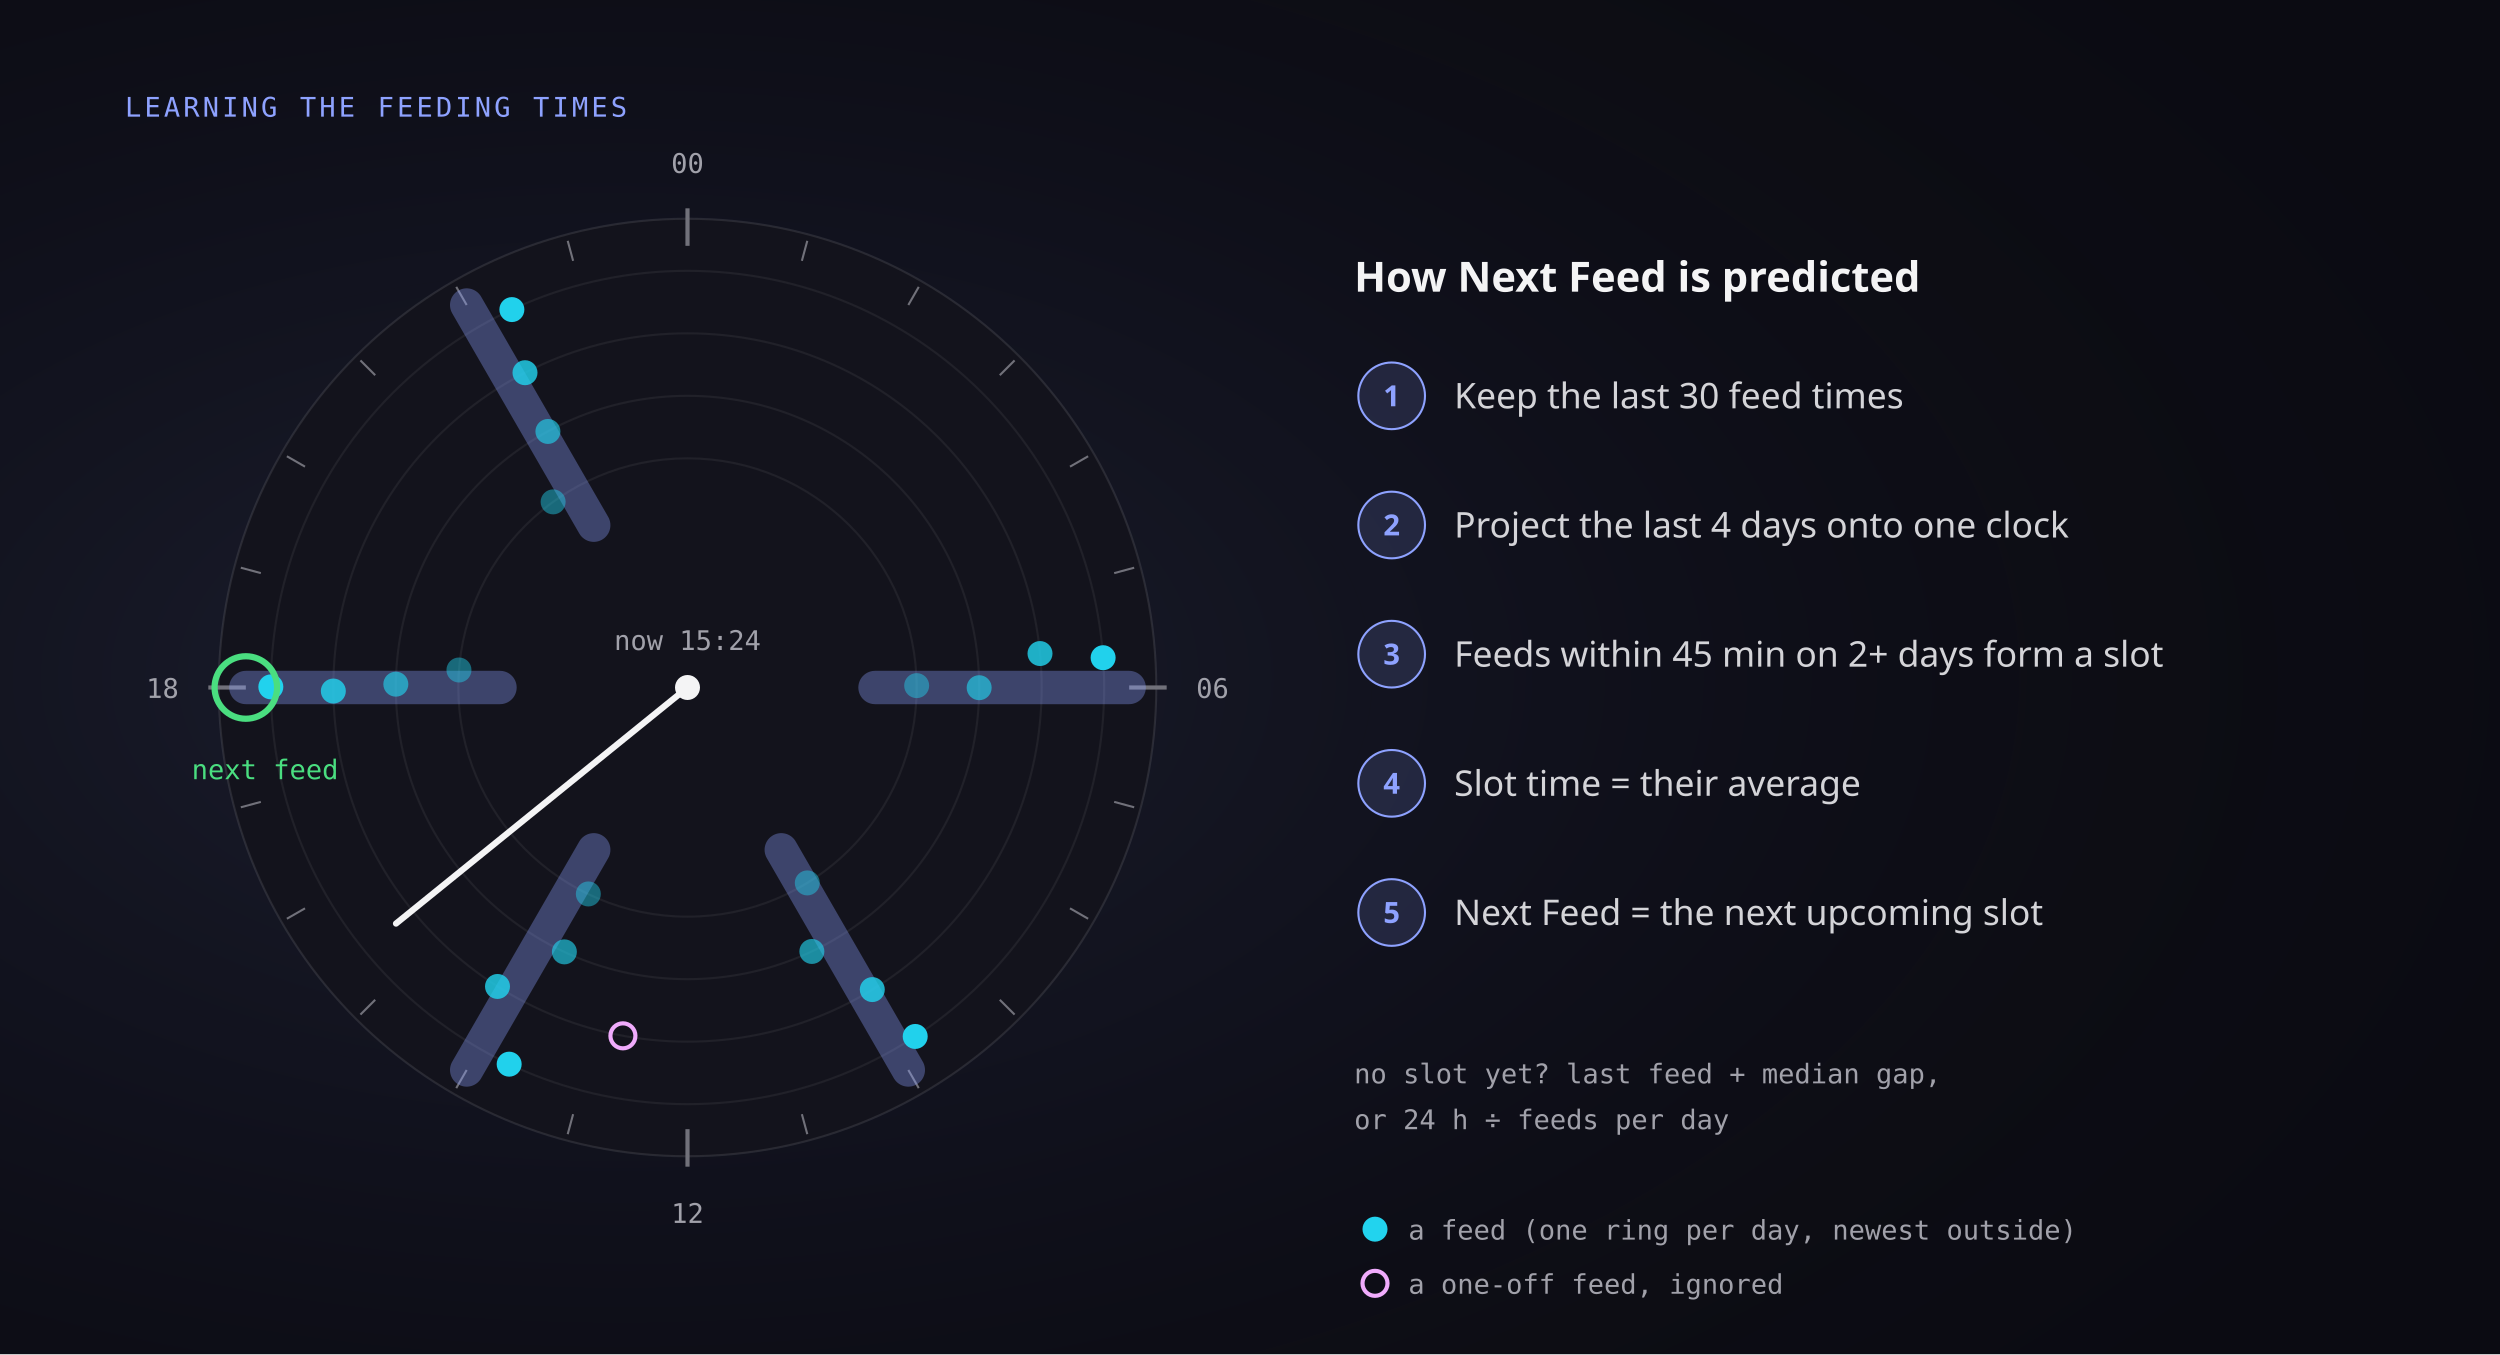
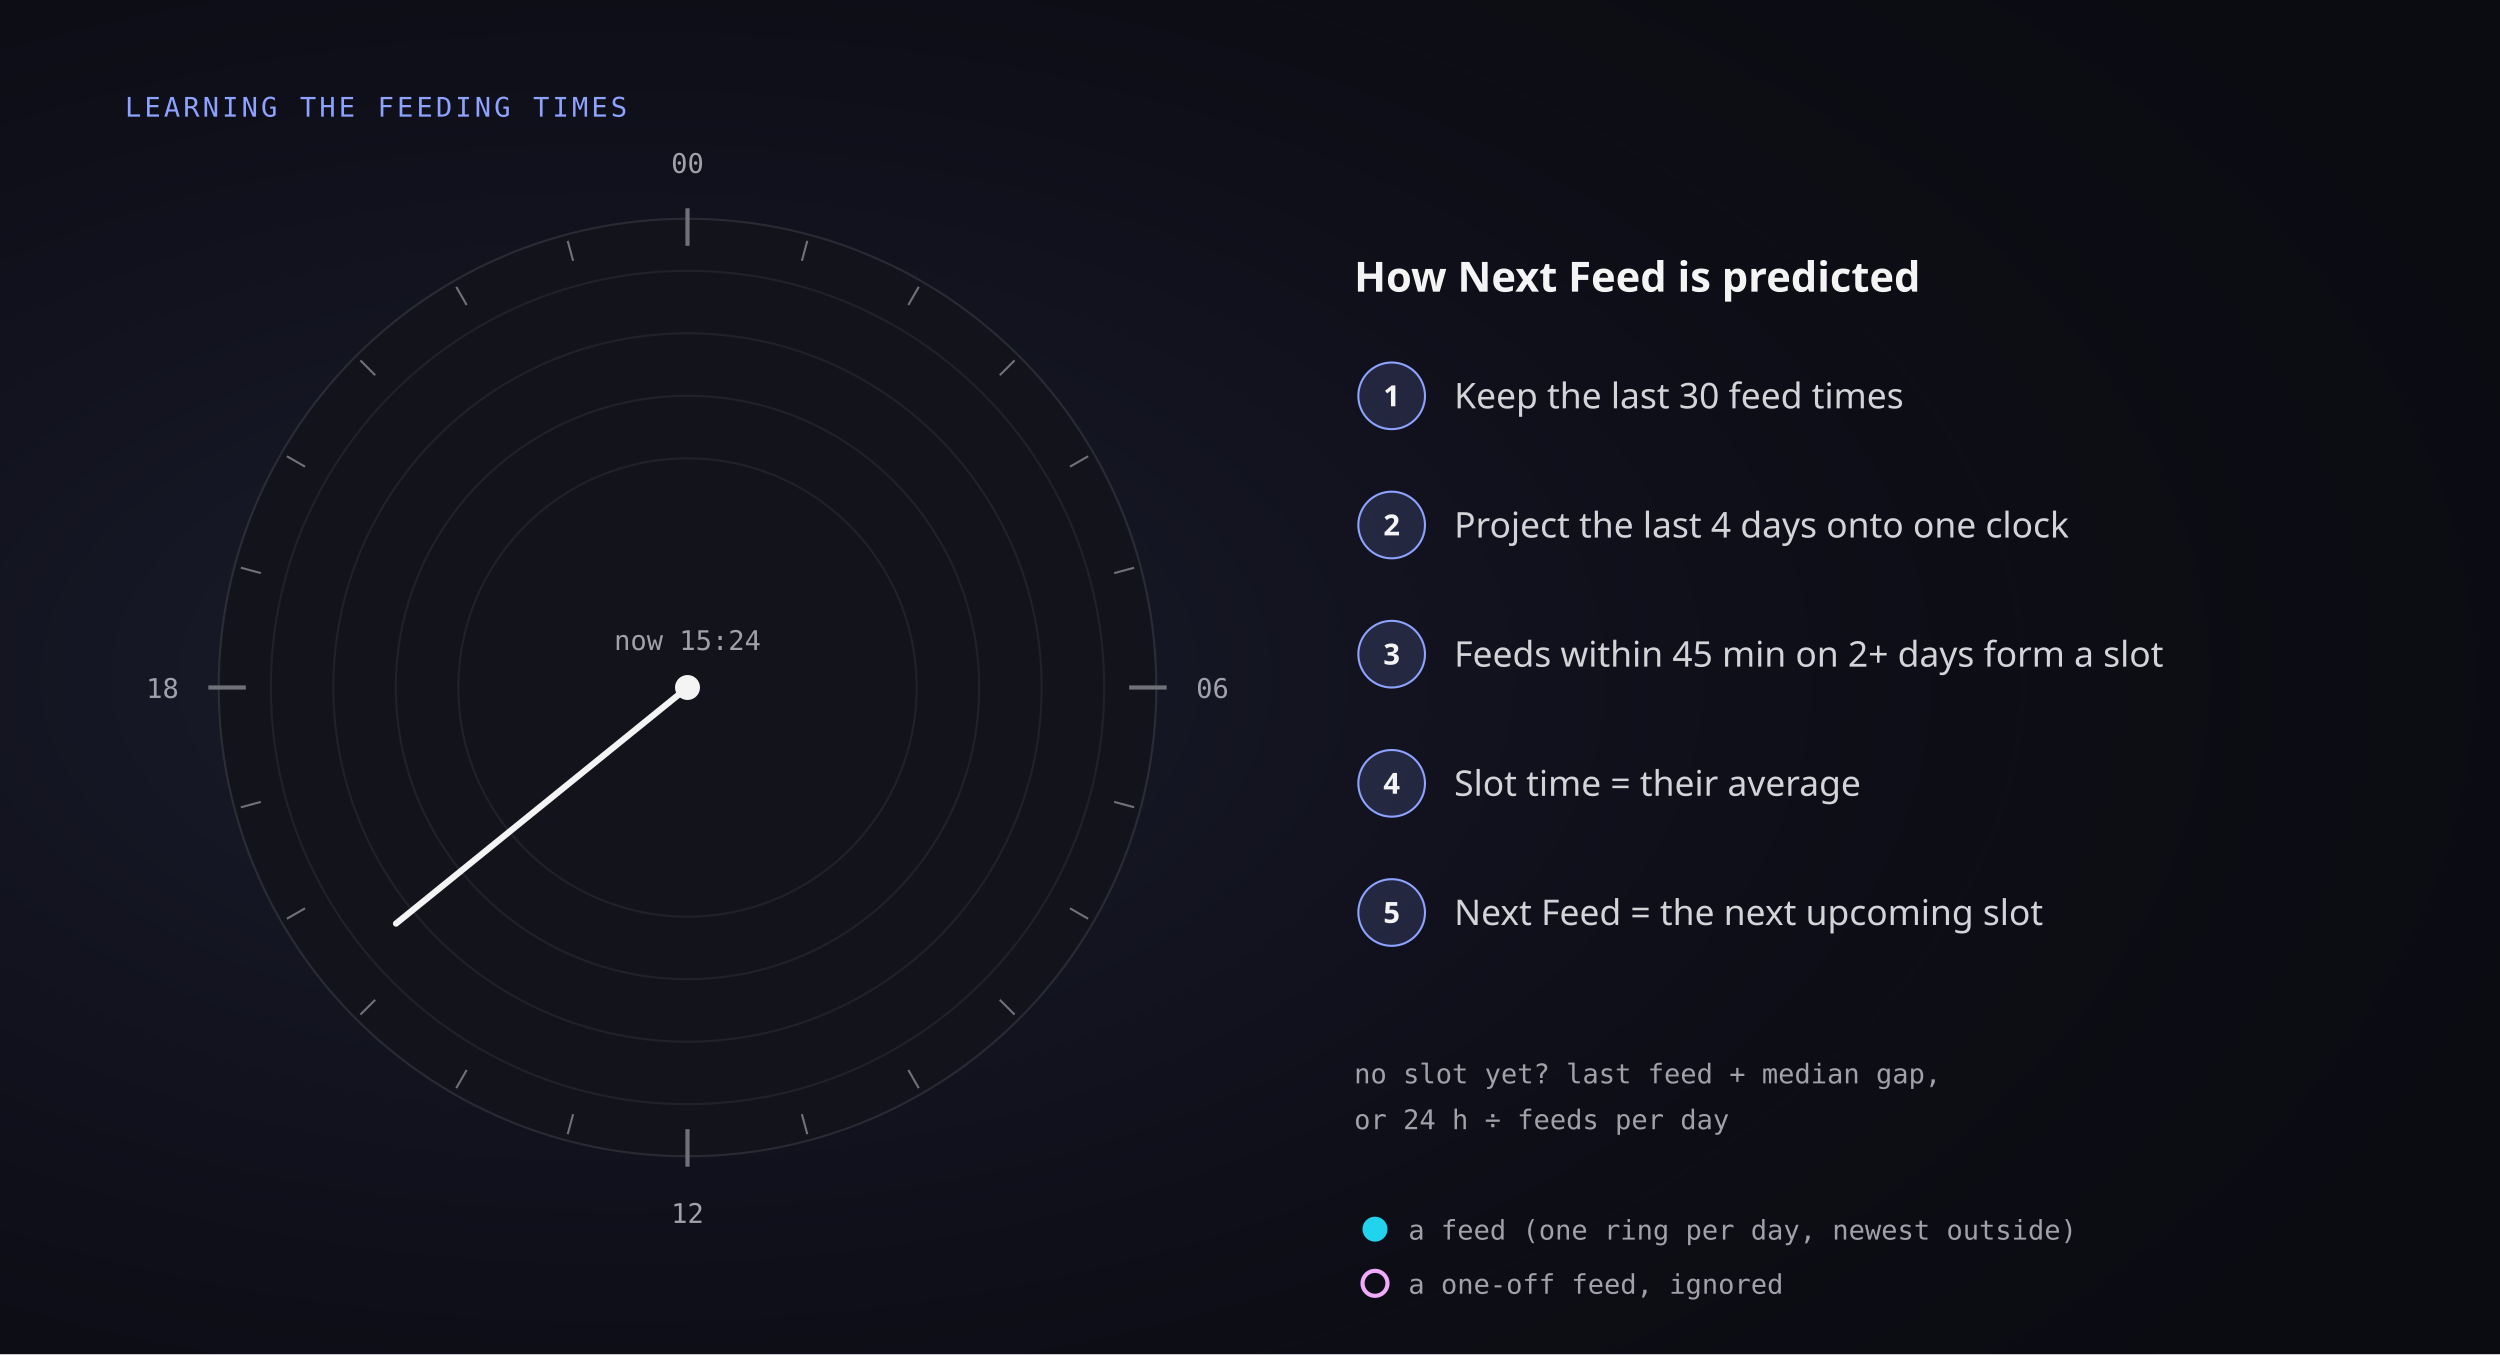
<svg xmlns="http://www.w3.org/2000/svg" viewBox="0 0 1200 650" width="1200" height="650" font-family="Geist, 'Segoe UI', system-ui, -apple-system, sans-serif">
  <defs>
    <radialGradient id="glow" cx="0.25" cy="0.5" r="0.85">
      <stop offset="0" stop-color="#8ea2ff" stop-opacity="0.13" />
      <stop offset="1" stop-color="#0b0b12" stop-opacity="0" />
    </radialGradient>
    <linearGradient id="acc" x1="0" x2="1">
      <stop offset="0" stop-color="#8ea2ff" />
      <stop offset="1" stop-color="#c4b5fd" />
    </linearGradient>
    <marker id="arr" viewBox="0 0 10 10" refX="8" refY="5" markerWidth="7" markerHeight="7" orient="auto-start-reverse">
      <path d="M0,0 L10,5 L0,10 z" fill="#a1a1aa" />
    </marker>
    <style>
.m{fill:#8ea2ff;font-size:13px;font-family:'Geist Mono', Consolas, ui-monospace, monospace;letter-spacing:1.5px}
.t{fill:#f4f4f5;font-size:20px;font-weight:600}
.t2{fill:#f4f4f5;font-size:17px;font-weight:600}
.s{fill:#a1a1aa;font-size:15px}
.n{fill:#a1a1aa;font-size:13px;font-family:'Geist Mono', Consolas, ui-monospace, monospace}
.big{fill:#f4f4f5;font-size:34px;font-weight:700;letter-spacing:-1px}
</style>
  </defs>
  <rect width="1200" height="650" fill="#0b0b12" />
  <rect width="1200" height="650" fill="url(#glow)" />
  <text x="60" y="56" class="m">LEARNING THE FEEDING TIMES</text>
  <circle cx="330" cy="330" r="225" fill="#13131c" stroke="#ffffff" stroke-opacity="0.1" />
  <circle cx="330" cy="330" r="110" fill="none" stroke="#ffffff" stroke-opacity="0.06" />
  <circle cx="330" cy="330" r="140" fill="none" stroke="#ffffff" stroke-opacity="0.06" />
  <circle cx="330" cy="330" r="170" fill="none" stroke="#ffffff" stroke-opacity="0.06" />
  <circle cx="330" cy="330" r="200" fill="none" stroke="#ffffff" stroke-opacity="0.06" />
  <line x1="330.0" y1="118.0" x2="330.0" y2="100.0" stroke="#71717a" stroke-width="2" />
  <line x1="384.9" y1="125.2" x2="387.5" y2="115.6" stroke="#71717a" stroke-width="1" />
  <line x1="436.0" y1="146.4" x2="441.0" y2="137.7" stroke="#71717a" stroke-width="1" />
  <line x1="479.9" y1="180.1" x2="487.0" y2="173.0" stroke="#71717a" stroke-width="1" />
  <line x1="513.6" y1="224.0" x2="522.3" y2="219.0" stroke="#71717a" stroke-width="1" />
  <line x1="534.8" y1="275.1" x2="544.4" y2="272.5" stroke="#71717a" stroke-width="1" />
  <line x1="542.0" y1="330.0" x2="560.0" y2="330.0" stroke="#71717a" stroke-width="2" />
  <line x1="534.8" y1="384.9" x2="544.4" y2="387.5" stroke="#71717a" stroke-width="1" />
  <line x1="513.6" y1="436.0" x2="522.3" y2="441.0" stroke="#71717a" stroke-width="1" />
  <line x1="479.9" y1="479.9" x2="487.0" y2="487.0" stroke="#71717a" stroke-width="1" />
  <line x1="436.0" y1="513.6" x2="441.0" y2="522.3" stroke="#71717a" stroke-width="1" />
  <line x1="384.9" y1="534.8" x2="387.5" y2="544.4" stroke="#71717a" stroke-width="1" />
  <line x1="330.0" y1="542.0" x2="330.0" y2="560.0" stroke="#71717a" stroke-width="2" />
  <line x1="275.1" y1="534.8" x2="272.5" y2="544.4" stroke="#71717a" stroke-width="1" />
  <line x1="224.0" y1="513.6" x2="219.0" y2="522.3" stroke="#71717a" stroke-width="1" />
  <line x1="180.1" y1="479.9" x2="173.0" y2="487.0" stroke="#71717a" stroke-width="1" />
  <line x1="146.4" y1="436.0" x2="137.7" y2="441.0" stroke="#71717a" stroke-width="1" />
  <line x1="125.2" y1="384.9" x2="115.6" y2="387.5" stroke="#71717a" stroke-width="1" />
  <line x1="118.0" y1="330.0" x2="100.0" y2="330.0" stroke="#71717a" stroke-width="2" />
  <line x1="125.2" y1="275.1" x2="115.6" y2="272.5" stroke="#71717a" stroke-width="1" />
  <line x1="146.4" y1="224.0" x2="137.7" y2="219.0" stroke="#71717a" stroke-width="1" />
  <line x1="180.1" y1="180.1" x2="173.0" y2="173.0" stroke="#71717a" stroke-width="1" />
  <line x1="224.0" y1="146.4" x2="219.0" y2="137.7" stroke="#71717a" stroke-width="1" />
  <line x1="275.1" y1="125.2" x2="272.5" y2="115.6" stroke="#71717a" stroke-width="1" />
  <text x="330.0" y="83.0" text-anchor="middle" class="n">00</text>
  <text x="582.0" y="335.0" text-anchor="middle" class="n">06</text>
  <text x="330.0" y="587.0" text-anchor="middle" class="n">12</text>
  <text x="78.0" y="335.0" text-anchor="middle" class="n">18</text>
-   <line x1="420.0" y1="330.0" x2="542.0" y2="330.0" stroke="#8ea2ff" stroke-opacity="0.35" stroke-width="16" stroke-linecap="round" />
-   <line x1="375.0" y1="407.9" x2="436.0" y2="513.6" stroke="#8ea2ff" stroke-opacity="0.35" stroke-width="16" stroke-linecap="round" />
-   <line x1="285.0" y1="407.9" x2="224.0" y2="513.6" stroke="#8ea2ff" stroke-opacity="0.35" stroke-width="16" stroke-linecap="round" />
-   <line x1="240.0" y1="330.0" x2="118.0" y2="330.0" stroke="#8ea2ff" stroke-opacity="0.35" stroke-width="16" stroke-linecap="round" />
-   <line x1="285.0" y1="252.1" x2="224.0" y2="146.4" stroke="#8ea2ff" stroke-opacity="0.35" stroke-width="16" stroke-linecap="round" />
-   <circle cx="440.0" cy="329.1" r="6" fill="#22d3ee" fill-opacity="0.45" />
-   <circle cx="387.5" cy="423.8" r="6" fill="#22d3ee" fill-opacity="0.45" />
-   <circle cx="282.4" cy="429.1" r="6" fill="#22d3ee" fill-opacity="0.45" />
-   <circle cx="220.3" cy="321.6" r="6" fill="#22d3ee" fill-opacity="0.45" />
-   <circle cx="265.5" cy="240.9" r="6" fill="#22d3ee" fill-opacity="0.45" />
-   <circle cx="470.0" cy="330.1" r="6" fill="#22d3ee" fill-opacity="0.63" />
-   <circle cx="389.7" cy="456.7" r="6" fill="#22d3ee" fill-opacity="0.63" />
-   <circle cx="270.9" cy="456.9" r="6" fill="#22d3ee" fill-opacity="0.63" />
-   <circle cx="190.0" cy="328.4" r="6" fill="#22d3ee" fill-opacity="0.63" />
-   <circle cx="263.0" cy="207.1" r="6" fill="#22d3ee" fill-opacity="0.63" />
-   <circle cx="499.2" cy="313.7" r="6" fill="#22d3ee" fill-opacity="0.81" />
-   <circle cx="418.7" cy="475.0" r="6" fill="#22d3ee" fill-opacity="0.81" />
-   <circle cx="238.8" cy="473.5" r="6" fill="#22d3ee" fill-opacity="0.81" />
-   <circle cx="160.0" cy="331.7" r="6" fill="#22d3ee" fill-opacity="0.81" />
-   <circle cx="252.0" cy="178.9" r="6" fill="#22d3ee" fill-opacity="0.81" />
-   <circle cx="529.5" cy="315.7" r="6" fill="#22d3ee" fill-opacity="0.99" />
-   <circle cx="439.3" cy="497.5" r="6" fill="#22d3ee" fill-opacity="0.99" />
-   <circle cx="244.4" cy="510.8" r="6" fill="#22d3ee" fill-opacity="0.99" />
-   <circle cx="130.0" cy="329.7" r="6" fill="#22d3ee" fill-opacity="0.99" />
-   <circle cx="245.7" cy="148.6" r="6" fill="#22d3ee" fill-opacity="0.99" />
-   <circle cx="299.0" cy="497.2" r="6" fill="none" stroke="#f0abfc" stroke-width="2" />
+   <line x1="420.0" y1="330.0" x2="542.0" y2="330.0" stroke="#8ea2ff" stroke-opacity="0.35" stroke-width="16" stroke-linecap="round" opacity="0">
+     <animate attributeName="opacity" values="0;0;1;1;0" keyTimes="0;0.560;0.595;0.960;1" dur="10.0s" repeatCount="indefinite" />
+   </line>
+   <line x1="375.0" y1="407.9" x2="436.0" y2="513.6" stroke="#8ea2ff" stroke-opacity="0.35" stroke-width="16" stroke-linecap="round" opacity="0">
+     <animate attributeName="opacity" values="0;0;1;1;0" keyTimes="0;0.560;0.595;0.960;1" dur="10.0s" repeatCount="indefinite" />
+   </line>
+   <line x1="285.0" y1="407.9" x2="224.0" y2="513.6" stroke="#8ea2ff" stroke-opacity="0.35" stroke-width="16" stroke-linecap="round" opacity="0">
+     <animate attributeName="opacity" values="0;0;1;1;0" keyTimes="0;0.560;0.595;0.960;1" dur="10.0s" repeatCount="indefinite" />
+   </line>
+   <line x1="240.0" y1="330.0" x2="118.0" y2="330.0" stroke="#8ea2ff" stroke-opacity="0.35" stroke-width="16" stroke-linecap="round" opacity="0">
+     <animate attributeName="opacity" values="0;0;1;1;0" keyTimes="0;0.560;0.595;0.960;1" dur="10.0s" repeatCount="indefinite" />
+   </line>
+   <line x1="285.0" y1="252.1" x2="224.0" y2="146.4" stroke="#8ea2ff" stroke-opacity="0.35" stroke-width="16" stroke-linecap="round" opacity="0">
+     <animate attributeName="opacity" values="0;0;1;1;0" keyTimes="0;0.560;0.595;0.960;1" dur="10.0s" repeatCount="indefinite" />
+   </line>
+   <g opacity="0">
+     <animate attributeName="opacity" values="0;0;1;1;0" keyTimes="0;0.060;0.095;0.960;1" dur="10.0s" repeatCount="indefinite" />
+     <circle cx="440.0" cy="329.1" r="6" fill="#22d3ee" fill-opacity="0.45" />
+     <circle cx="387.5" cy="423.8" r="6" fill="#22d3ee" fill-opacity="0.45" />
+     <circle cx="282.4" cy="429.1" r="6" fill="#22d3ee" fill-opacity="0.45" />
+     <circle cx="220.3" cy="321.6" r="6" fill="#22d3ee" fill-opacity="0.45" />
+     <circle cx="265.5" cy="240.9" r="6" fill="#22d3ee" fill-opacity="0.45" />
+   </g>
+   <text x="330" y="370" text-anchor="middle" class="n" style="fill:#22d3ee" opacity="0">
+     <animate attributeName="opacity" values="0;0;1;1;0;0" keyTimes="0;0.060;0.070;0.160;0.165;1" dur="10.0s" repeatCount="indefinite" />day 1</text>
+   <g opacity="0">
+     <animate attributeName="opacity" values="0;0;1;1;0" keyTimes="0;0.170;0.205;0.960;1" dur="10.0s" repeatCount="indefinite" />
+     <circle cx="470.0" cy="330.1" r="6" fill="#22d3ee" fill-opacity="0.63" />
+     <circle cx="389.7" cy="456.7" r="6" fill="#22d3ee" fill-opacity="0.63" />
+     <circle cx="270.9" cy="456.9" r="6" fill="#22d3ee" fill-opacity="0.63" />
+     <circle cx="190.0" cy="328.4" r="6" fill="#22d3ee" fill-opacity="0.63" />
+     <circle cx="263.0" cy="207.1" r="6" fill="#22d3ee" fill-opacity="0.63" />
+   </g>
+   <text x="330" y="370" text-anchor="middle" class="n" style="fill:#22d3ee" opacity="0">
+     <animate attributeName="opacity" values="0;0;1;1;0;0" keyTimes="0;0.170;0.180;0.270;0.275;1" dur="10.0s" repeatCount="indefinite" />day 2</text>
+   <g opacity="0">
+     <animate attributeName="opacity" values="0;0;1;1;0" keyTimes="0;0.280;0.315;0.960;1" dur="10.0s" repeatCount="indefinite" />
+     <circle cx="499.2" cy="313.7" r="6" fill="#22d3ee" fill-opacity="0.81" />
+     <circle cx="418.7" cy="475.0" r="6" fill="#22d3ee" fill-opacity="0.81" />
+     <circle cx="238.8" cy="473.5" r="6" fill="#22d3ee" fill-opacity="0.81" />
+     <circle cx="160.0" cy="331.7" r="6" fill="#22d3ee" fill-opacity="0.81" />
+     <circle cx="252.0" cy="178.9" r="6" fill="#22d3ee" fill-opacity="0.81" />
+   </g>
+   <text x="330" y="370" text-anchor="middle" class="n" style="fill:#22d3ee" opacity="0">
+     <animate attributeName="opacity" values="0;0;1;1;0;0" keyTimes="0;0.280;0.290;0.380;0.385;1" dur="10.0s" repeatCount="indefinite" />day 3</text>
+   <g opacity="0">
+     <animate attributeName="opacity" values="0;0;1;1;0" keyTimes="0;0.390;0.425;0.960;1" dur="10.0s" repeatCount="indefinite" />
+     <circle cx="529.5" cy="315.7" r="6" fill="#22d3ee" fill-opacity="0.99" />
+     <circle cx="439.3" cy="497.5" r="6" fill="#22d3ee" fill-opacity="0.99" />
+     <circle cx="244.4" cy="510.8" r="6" fill="#22d3ee" fill-opacity="0.99" />
+     <circle cx="130.0" cy="329.7" r="6" fill="#22d3ee" fill-opacity="0.99" />
+     <circle cx="245.7" cy="148.6" r="6" fill="#22d3ee" fill-opacity="0.99" />
+   </g>
+   <text x="330" y="370" text-anchor="middle" class="n" style="fill:#22d3ee" opacity="0">
+     <animate attributeName="opacity" values="0;0;1;1;0;0" keyTimes="0;0.390;0.400;0.490;0.495;1" dur="10.0s" repeatCount="indefinite" />day 4</text>
+   <circle cx="299.0" cy="497.2" r="6" fill="none" stroke="#f0abfc" stroke-width="2" opacity="0">
+     <animate attributeName="opacity" values="0;0;1;1;0.3;0.3;0" keyTimes="0;0.28;0.31;0.56;0.6;0.96;1" dur="10.0s" repeatCount="indefinite" />
+   </circle>
  <line x1="330" y1="330" x2="190.1" y2="443.3" stroke="#f4f4f5" stroke-width="3" stroke-linecap="round" />
  <circle cx="330" cy="330" r="6" fill="#f4f4f5" />
-   <circle cx="118.0" cy="330.0" r="15" fill="none" stroke="#4ade80" stroke-width="3" />
-   <text x="92.0" y="374.0" class="n" style="fill:#4ade80">next feed</text>
  <text x="330" y="312" text-anchor="middle" class="n">now 15:24</text>
-   <circle cx="180" cy="610" r="0" fill="#22d3ee" />
-   <circle cx="180" cy="610" r="0" fill="#f0abfc" />
+   <g opacity="0">
+     <animate attributeName="opacity" values="0;0;1;1;0" keyTimes="0;0.660;0.695;0.960;1" dur="10.0s" repeatCount="indefinite" />
+     <circle cx="118.0" cy="330.0" r="15" fill="none" stroke="#4ade80" stroke-width="3">
+       <animate attributeName="r" values="14;20;14" dur="1.2s" repeatCount="indefinite" />
+     </circle>
+     <text x="92.0" y="374.0" class="n" style="fill:#4ade80">next feed 18:00</text>
+   </g>
  <text x="650" y="140" class="t">How Next Feed is predicted</text>
  <circle cx="668" cy="190" r="16" fill="#8ea2ff" fill-opacity="0.15" stroke="#8ea2ff" />
-   <text x="668" y="195" text-anchor="middle" font-size="14" font-weight="700" fill="#8ea2ff">1</text>
+   <circle cx="668" cy="190" r="16" fill="#8ea2ff" opacity="0">
+     <animate attributeName="opacity" values="0;0;1;1;0" keyTimes="0;0.060;0.095;0.960;1" dur="10.0s" repeatCount="indefinite" />
+   </circle>
+   <text x="668" y="195" text-anchor="middle" font-size="14" font-weight="700" fill="#f4f4f5">1</text>
  <text x="698" y="196" class="s" style="fill:#d4d4d8;font-size:17px">Keep the last 30 feed times</text>
  <circle cx="668" cy="252" r="16" fill="#8ea2ff" fill-opacity="0.15" stroke="#8ea2ff" />
-   <text x="668" y="257" text-anchor="middle" font-size="14" font-weight="700" fill="#8ea2ff">2</text>
+   <circle cx="668" cy="252" r="16" fill="#8ea2ff" opacity="0">
+     <animate attributeName="opacity" values="0;0;1;1;0" keyTimes="0;0.170;0.205;0.960;1" dur="10.0s" repeatCount="indefinite" />
+   </circle>
+   <text x="668" y="257" text-anchor="middle" font-size="14" font-weight="700" fill="#f4f4f5">2</text>
  <text x="698" y="258" class="s" style="fill:#d4d4d8;font-size:17px">Project the last 4 days onto one clock</text>
  <circle cx="668" cy="314" r="16" fill="#8ea2ff" fill-opacity="0.15" stroke="#8ea2ff" />
-   <text x="668" y="319" text-anchor="middle" font-size="14" font-weight="700" fill="#8ea2ff">3</text>
+   <circle cx="668" cy="314" r="16" fill="#8ea2ff" opacity="0">
+     <animate attributeName="opacity" values="0;0;1;1;0" keyTimes="0;0.560;0.595;0.960;1" dur="10.0s" repeatCount="indefinite" />
+   </circle>
+   <text x="668" y="319" text-anchor="middle" font-size="14" font-weight="700" fill="#f4f4f5">3</text>
  <text x="698" y="320" class="s" style="fill:#d4d4d8;font-size:17px">Feeds within 45 min on 2+ days form a slot</text>
  <circle cx="668" cy="376" r="16" fill="#8ea2ff" fill-opacity="0.15" stroke="#8ea2ff" />
-   <text x="668" y="381" text-anchor="middle" font-size="14" font-weight="700" fill="#8ea2ff">4</text>
+   <circle cx="668" cy="376" r="16" fill="#8ea2ff" opacity="0">
+     <animate attributeName="opacity" values="0;0;1;1;0" keyTimes="0;0.590;0.625;0.960;1" dur="10.0s" repeatCount="indefinite" />
+   </circle>
+   <text x="668" y="381" text-anchor="middle" font-size="14" font-weight="700" fill="#f4f4f5">4</text>
  <text x="698" y="382" class="s" style="fill:#d4d4d8;font-size:17px">Slot time = their average</text>
  <circle cx="668" cy="438" r="16" fill="#8ea2ff" fill-opacity="0.15" stroke="#8ea2ff" />
-   <text x="668" y="443" text-anchor="middle" font-size="14" font-weight="700" fill="#8ea2ff">5</text>
+   <circle cx="668" cy="438" r="16" fill="#8ea2ff" opacity="0">
+     <animate attributeName="opacity" values="0;0;1;1;0" keyTimes="0;0.660;0.695;0.960;1" dur="10.0s" repeatCount="indefinite" />
+   </circle>
+   <text x="668" y="443" text-anchor="middle" font-size="14" font-weight="700" fill="#f4f4f5">5</text>
  <text x="698" y="444" class="s" style="fill:#d4d4d8;font-size:17px">Next Feed = the next upcoming slot</text>
  <text x="650" y="520" class="n">no slot yet? last feed + median gap,</text>
  <text x="650" y="542" class="n">or 24 h ÷ feeds per day</text>
  <circle cx="660" cy="590" r="6" fill="#22d3ee" />
  <text x="676" y="595" class="n">a feed (one ring per day, newest outside)</text>
  <circle cx="660" cy="616" r="6" fill="none" stroke="#f0abfc" stroke-width="2" />
  <text x="676" y="621" class="n">a one-off feed, ignored</text>
</svg>
